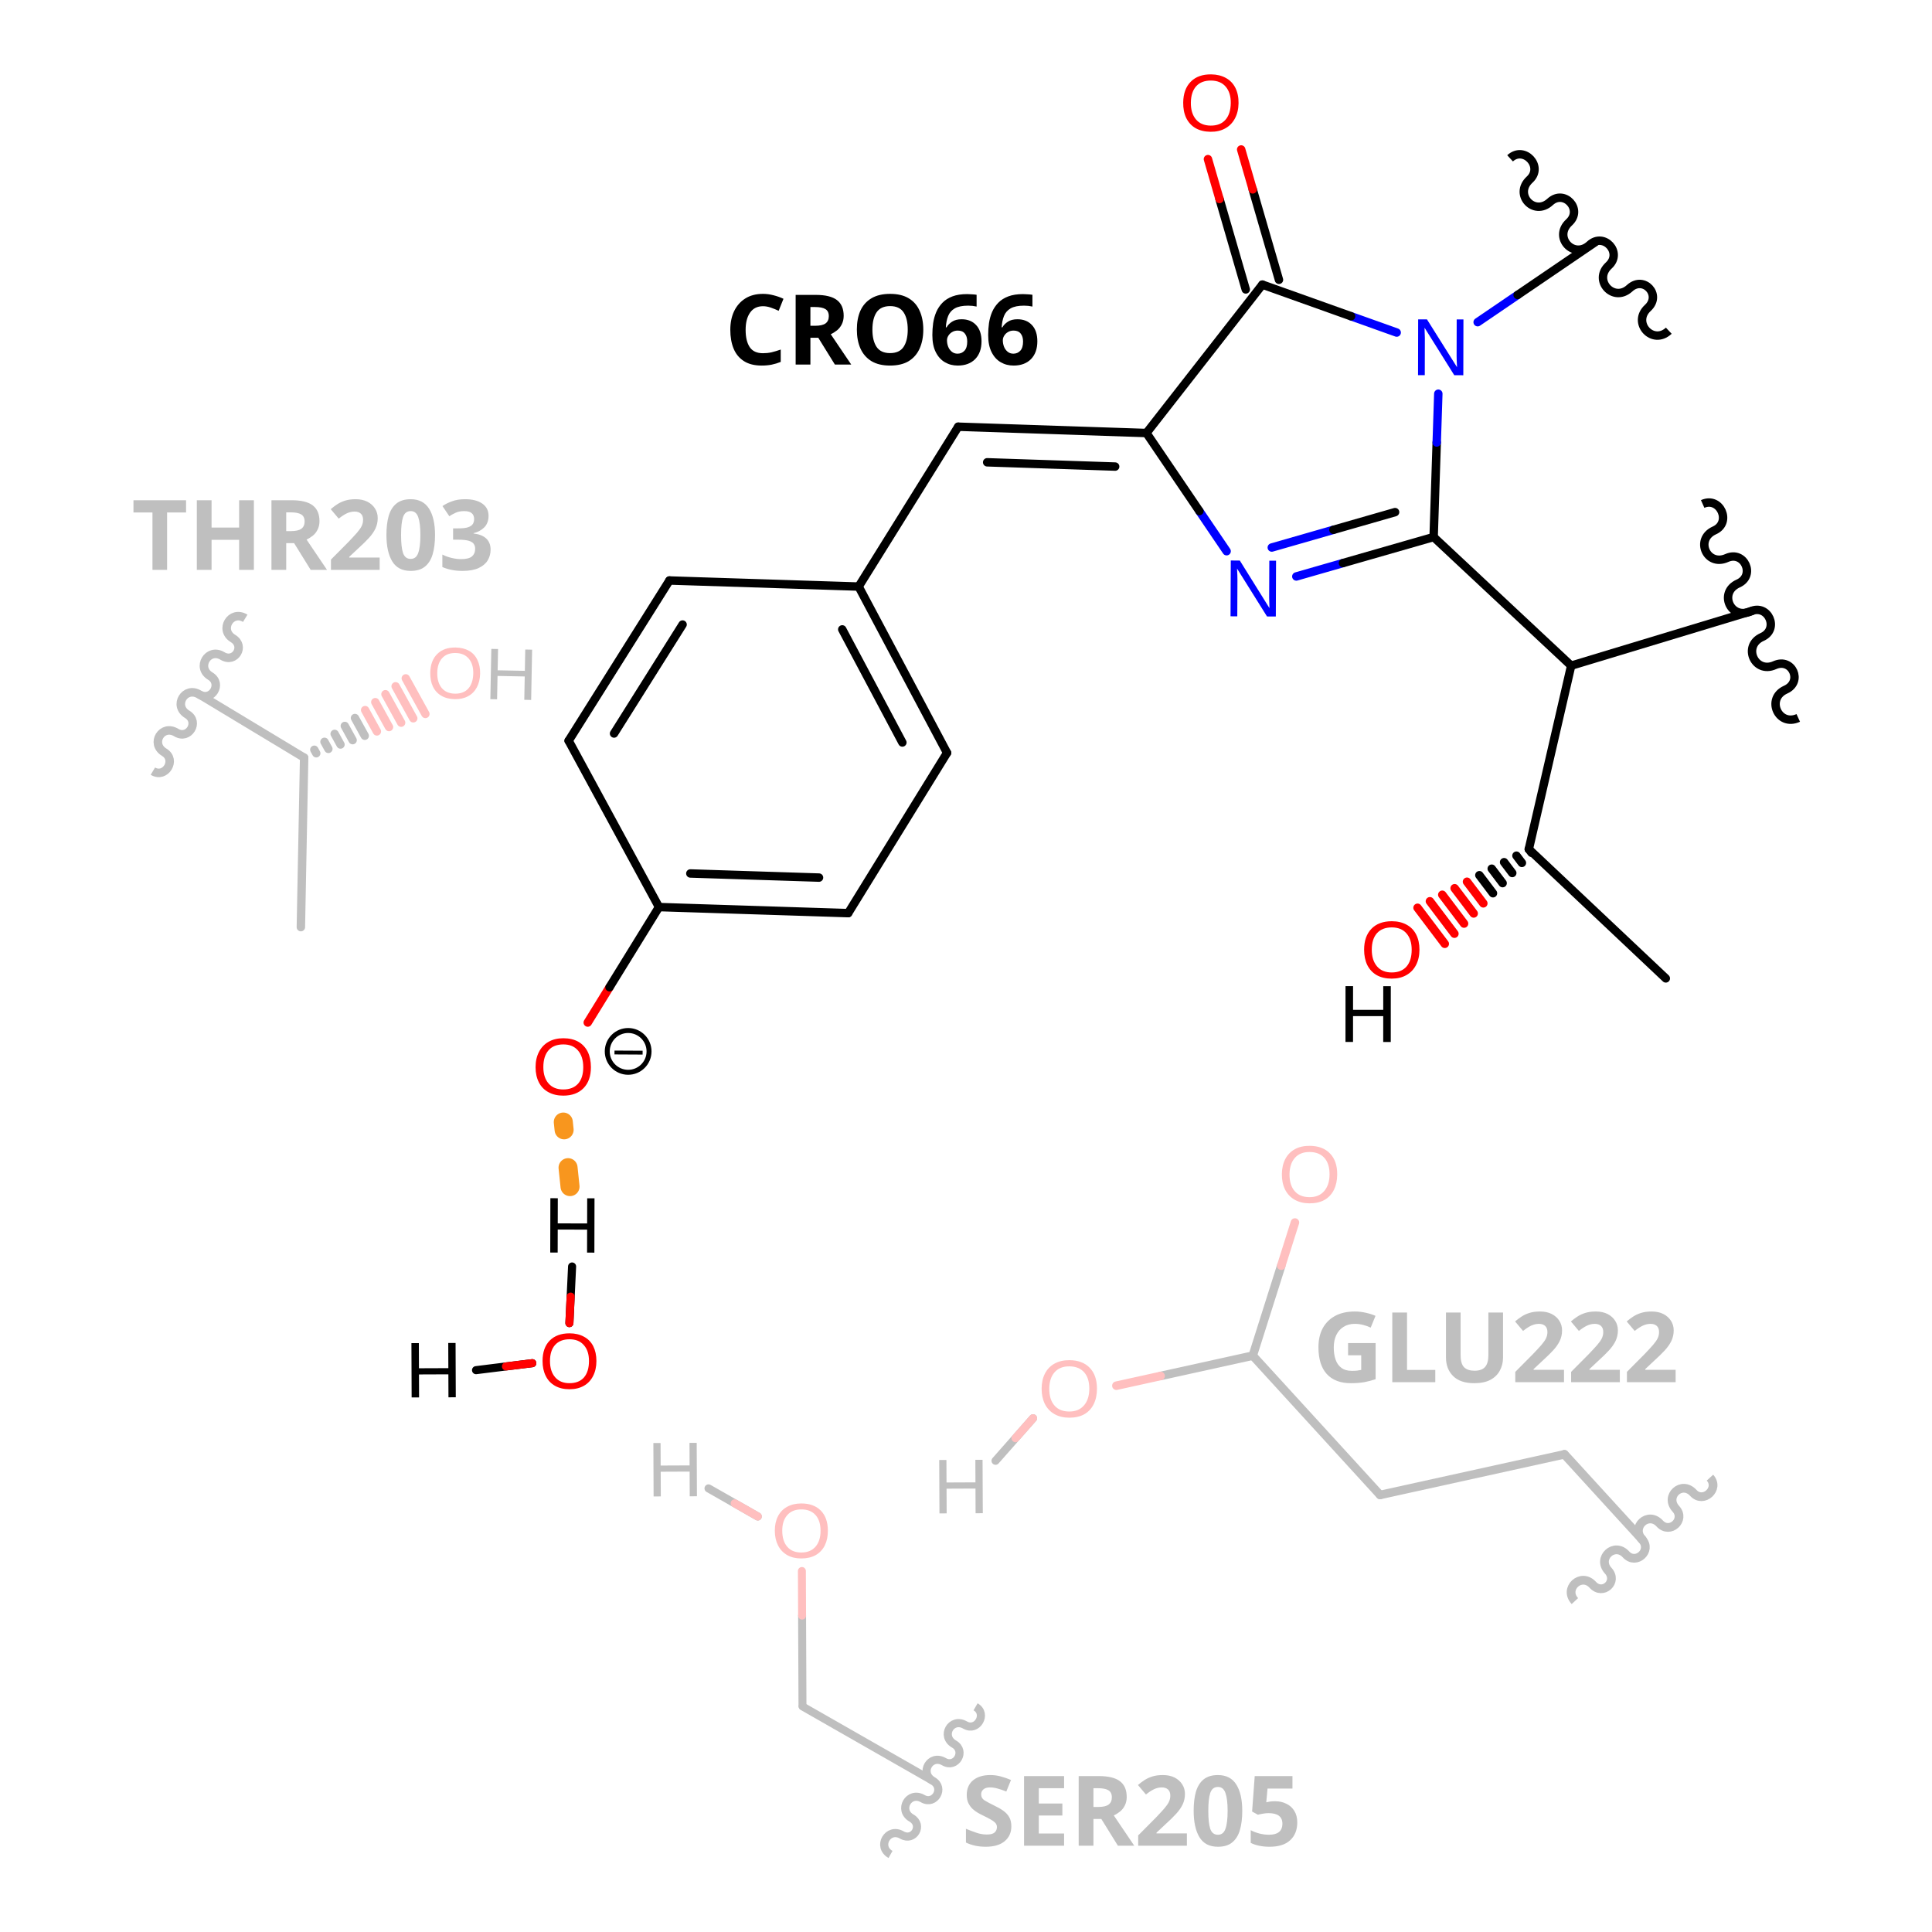
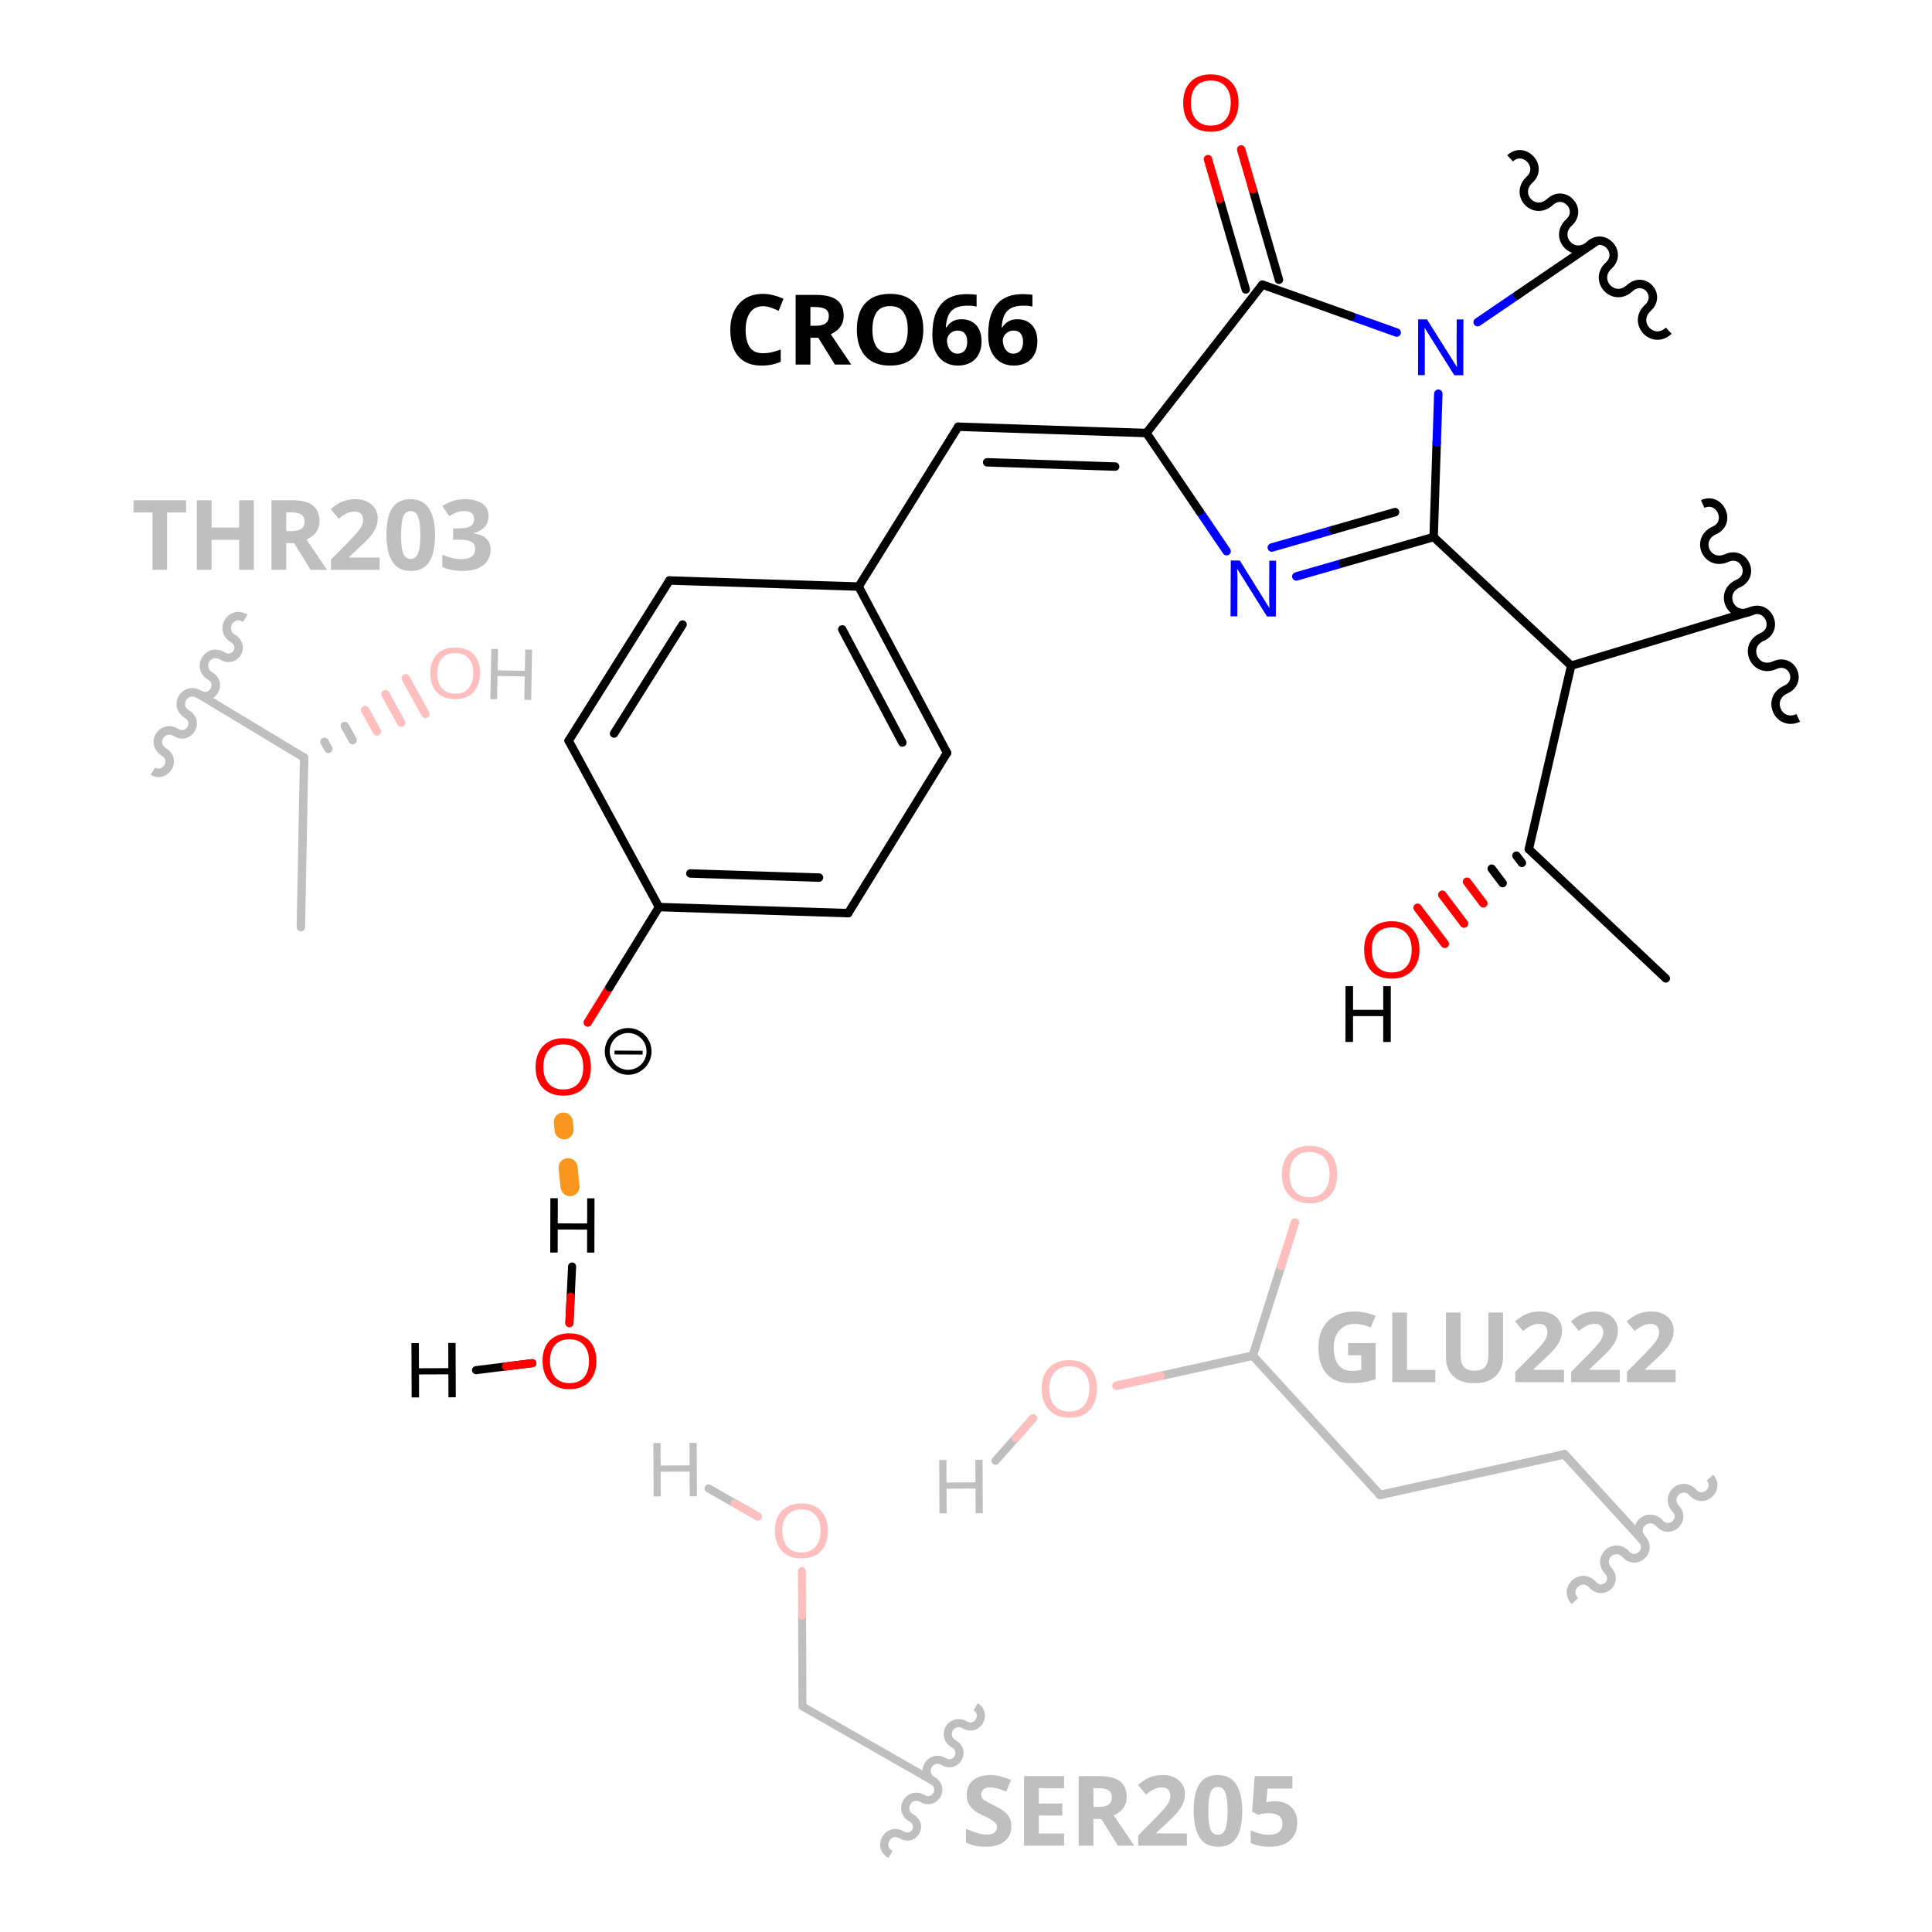
<svg xmlns="http://www.w3.org/2000/svg" version="1.1" id="svg2" width="2.75in" height="2.75in" viewBox="0 0 264 264">
  <defs id="defs6">
    <marker style="overflow:visible" id="Arrow2Mend" refX="0" refY="0" orient="auto">
      <path transform="scale(-0.6)" d="M 8.719,4.034 -2.207,0.016 8.719,-4.002 c -1.745,2.372 -1.735,5.617 -6e-7,8.035 z" style="fill:context-stroke;fill-rule:evenodd;stroke:context-stroke;stroke-width:0.625;stroke-linejoin:round" id="path6687" />
    </marker>
    <marker style="overflow:visible" id="Arrow2Lend" refX="0" refY="0" orient="auto">
      <path transform="matrix(-1.1,0,0,-1.1,-1.1,0)" d="M 8.719,4.034 -2.207,0.016 8.719,-4.002 c -1.745,2.372 -1.735,5.617 -6e-7,8.035 z" style="fill:context-stroke;fill-rule:evenodd;stroke:context-stroke;stroke-width:0.625;stroke-linejoin:round" id="path6681" />
    </marker>
    <marker style="overflow:visible" id="Arrow2Mend-5" refX="0" refY="0" orient="auto">
      <path transform="scale(-0.6)" d="M 8.719,4.034 -2.207,0.016 8.719,-4.002 c -1.745,2.372 -1.735,5.617 -6e-7,8.035 z" style="fill:context-stroke;fill-rule:evenodd;stroke:context-stroke;stroke-width:0.625;stroke-linejoin:round" id="path6687-6" />
    </marker>
  </defs>
  <g id="layer2">
    <text xml:space="preserve" style="font-weight:bold;font-size:13.333px;line-height:1.25;font-family:sans-serif;-inkscape-font-specification:'sans-serif Bold';stroke-width:1.576;opacity:0.25" x="179.396" y="188.866" id="text10030">
      <tspan id="tspan10028" x="179.396" y="188.866" style="font-size:13.333px;stroke-width:1.576">GLU222</tspan>
    </text>
    <text xml:space="preserve" style="font-weight:bold;font-size:13.333px;line-height:1.25;font-family:sans-serif;-inkscape-font-specification:'sans-serif Bold';stroke-width:1.576;opacity:0.25" x="131.381" y="252.211" id="text10030-5">
      <tspan id="tspan10028-4" x="131.381" y="252.211" style="font-size:13.333px;stroke-width:1.576">SER205</tspan>
    </text>
    <text xml:space="preserve" style="font-weight:bold;font-size:13.333px;line-height:1.25;font-family:sans-serif;-inkscape-font-specification:'sans-serif Bold';stroke-width:1.216;opacity:0.25" x="17.972" y="77.872" id="text10030-5-3">
      <tspan id="tspan10028-4-5" x="17.972" y="77.872" style="font-size:13.333px;stroke-width:1.216">THR203</tspan>
    </text>
    <g id="g33121" transform="matrix(-0.9601996,0.7222365,0.7222365,0.9601996,258.3847,-239.2409)" style="opacity:0.25">
      <line x1="320.866" y1="106.714" x2="315.707" y2="119.512" stroke="#000000" stroke-width="0.42" stroke-linejoin="round" stroke-linecap="round" id="line12-1" style="stroke-width:0.947;stroke-miterlimit:4;stroke-dasharray:none" />
-       <line x1="314.306" y1="119.945" x2="314.241" y2="119.486" stroke="#000000" stroke-width="0.294" stroke-linejoin="round" stroke-linecap="round" id="line26-0" style="stroke-width:0.947;stroke-miterlimit:4;stroke-dasharray:none" />
      <line x1="312.905" y1="120.377" x2="312.775" y2="119.46" stroke="#000000" stroke-width="0.294" stroke-linejoin="round" stroke-linecap="round" id="line28-3" style="stroke-width:0.947;stroke-miterlimit:4;stroke-dasharray:none" />
-       <line x1="311.504" y1="120.808" x2="311.309" y2="119.434" stroke="#000000" stroke-width="0.294" stroke-linejoin="round" stroke-linecap="round" id="line30-6" style="stroke-width:0.947;stroke-miterlimit:4;stroke-dasharray:none" />
      <line x1="310.103" y1="121.24" x2="309.843" y2="119.408" stroke="#000000" stroke-width="0.294" stroke-linejoin="round" stroke-linecap="round" id="line32-1" style="stroke-width:0.947;stroke-miterlimit:4;stroke-dasharray:none" />
-       <line x1="308.702" y1="121.672" x2="308.378" y2="119.381" stroke="#000000" stroke-width="0.294" stroke-linejoin="round" stroke-linecap="round" id="line34-0" style="stroke-width:0.947;stroke-miterlimit:4;stroke-dasharray:none" />
      <line x1="307.301" y1="122.104" x2="306.912" y2="119.355" stroke="#ff0000" stroke-width="0.294" stroke-linejoin="round" stroke-linecap="round" id="line36-63" style="stroke-width:0.947;stroke-miterlimit:4;stroke-dasharray:none" />
-       <line x1="305.9" y1="122.536" x2="305.446" y2="119.329" stroke="#ff0000" stroke-width="0.294" stroke-linejoin="round" stroke-linecap="round" id="line38-2" style="stroke-width:0.947;stroke-miterlimit:4;stroke-dasharray:none" />
      <line x1="304.499" y1="122.968" x2="303.98" y2="119.303" stroke="#ff0000" stroke-width="0.294" stroke-linejoin="round" stroke-linecap="round" id="line40-0" style="stroke-width:0.947;stroke-miterlimit:4;stroke-dasharray:none" />
-       <line x1="303.098" y1="123.4" x2="302.514" y2="119.277" stroke="#ff0000" stroke-width="0.294" stroke-linejoin="round" stroke-linecap="round" id="line42-6" style="stroke-width:0.947;stroke-miterlimit:4;stroke-dasharray:none" />
      <line x1="301.697" y1="123.832" x2="301.049" y2="119.251" stroke="#ff0000" stroke-width="0.294" stroke-linejoin="round" stroke-linecap="round" id="line44-1" style="stroke-width:0.947;stroke-miterlimit:4;stroke-dasharray:none" />
      <line x1="315.707" y1="119.512" x2="327.591" y2="134.693" stroke="#000000" stroke-width="0.42" stroke-linejoin="round" stroke-linecap="round" id="line46-5" style="stroke-width:0.959;stroke-miterlimit:4;stroke-dasharray:none" />
      <text x="-157.922" y="281.66" fill="#ff0000" font-family="Arial" font-size="8.317px" font-style="normal" font-weight="normal" text-anchor="middle" id="text66" style="stroke-width:0.947;stroke-miterlimit:4;stroke-dasharray:none" transform="matrix(-0.7874117,0.6164275,0.6164275,0.7874117,0,0)">O</text>
      <text x="-151.56" y="281.66" fill="#ff0000" font-family="Arial" font-size="8.317px" font-style="normal" font-weight="normal" text-anchor="middle" id="text68" style="fill:#4d4d4d;stroke-width:0.947;stroke-miterlimit:4;stroke-dasharray:none" transform="matrix(-0.7874117,0.6164275,0.6164275,0.7874117,0,0)">
        <tspan style="fill:#000000" id="tspan15697">H</tspan>
      </text>
      <path style="fill:none;stroke:#000000;stroke-width:0.97;stroke-linecap:butt;stroke-linejoin:miter;stroke-miterlimit:4;stroke-dasharray:none;stroke-opacity:1" d="m 330.377,110.398 c -0.62,1.542 -2.945,0.607 -2.325,-0.935 0.707,-1.758 -1.726,-2.737 -2.433,-0.979 -0.62,1.542 -2.866,0.639 -2.246,-0.903 0.707,-1.758 -1.745,-2.744 -2.452,-0.986 -0.62,1.542 -2.881,0.633 -2.26,-0.909 0.707,-1.758 -1.775,-2.757 -2.482,-0.998 -0.62,1.542 -2.776,0.675 -2.155,-0.867 0.707,-1.758 -1.795,-2.773 -2.49,-1.001" id="path5251-5" />
    </g>
    <g id="g39975" transform="rotate(87.81615,64.34007,195.9787)">
      <line x1="54.961" y1="187.219" x2="55.622" y2="194.938" stroke="#000000" stroke-width="10" stroke-linejoin="round" stroke-linecap="round" id="line26-6-0" style="stroke:#000000;stroke-width:1.104;stroke-miterlimit:4;stroke-dasharray:none" />
      <text x="-179.832" y="65.715" fill="#ff0000" font-family="Arial" font-size="10.795px" font-style="normal" font-weight="normal" text-anchor="middle" id="text48-9" style="stroke-width:1.104;stroke-miterlimit:4;stroke-dasharray:none" transform="rotate(-87.75013)">O</text>
      <text x="179.398" y="-39.959" fill="#ff0000" font-family="Arial" font-size="10.795px" font-style="normal" font-weight="normal" text-anchor="middle" id="text50-1" style="fill:#4d4d4d;stroke-width:1.104;stroke-miterlimit:4;stroke-dasharray:none" transform="rotate(92.32307)">
        <tspan style="fill:#000000;stroke-width:1.104" id="tspan18705">H</tspan>
      </text>
      <text x="198.705" y="-58.545" fill="#ff0000" font-family="Arial" font-size="10.795px" font-style="normal" font-weight="normal" text-anchor="middle" id="text50-1-2" style="fill:#4d4d4d;stroke-width:1.104;stroke-miterlimit:4;stroke-dasharray:none" transform="rotate(91.96394)">
        <tspan style="fill:#000000;stroke-width:1.104" id="tspan20753">H</tspan>
      </text>
      <line x1="54.961" y1="187.219" x2="55.267" y2="190.833" stroke="#ff0000" stroke-width="10" stroke-linejoin="round" stroke-linecap="round" id="line39802" style="stroke-width:1.104;stroke-miterlimit:4;stroke-dasharray:none" />
      <line x1="49.684" y1="181.943" x2="41.966" y2="181.282" stroke="#000000" stroke-width="10" stroke-linejoin="round" stroke-linecap="round" id="line47464" style="stroke:#000000;stroke-width:1.104;stroke-miterlimit:4;stroke-dasharray:none" />
      <line x1="49.684" y1="181.943" x2="46.071" y2="181.636" stroke="#ff0000" stroke-width="10" stroke-linejoin="round" stroke-linecap="round" id="line47466" style="stroke-width:1.104;stroke-miterlimit:4;stroke-dasharray:none" />
    </g>
    <g id="g1695" style="opacity:0.25">
      <line x1="224.407" y1="210.368" x2="213.771" y2="198.73" stroke="#000000" stroke-width="10" stroke-linejoin="round" stroke-linecap="round" id="line28-7" style="stroke-width:1.205;stroke-miterlimit:4;stroke-dasharray:none" />
      <line x1="213.771" y1="198.73" x2="188.584" y2="204.28" stroke="#000000" stroke-width="10" stroke-linejoin="round" stroke-linecap="round" id="line42-2" style="stroke-width:1.166;stroke-miterlimit:4;stroke-dasharray:none" />
      <line x1="188.584" y1="204.28" x2="171.185" y2="185.244" stroke="#000000" stroke-width="10" stroke-linejoin="round" stroke-linecap="round" id="line44-6" style="stroke-width:1.166;stroke-miterlimit:4;stroke-dasharray:none" />
      <g id="g3215" transform="matrix(-0.9086407,0.8304904,0.8304904,0.9086407,301.568,-229.0793)">
        <line x1="296.181" y1="171.745" x2="305.253" y2="176.982" stroke="#000000" stroke-width="10" stroke-linejoin="round" stroke-linecap="round" id="line46-1" style="stroke-width:0.947;stroke-miterlimit:4;stroke-dasharray:none" />
        <line x1="296.181" y1="171.745" x2="291.828" y2="169.232" stroke="#ff0000" stroke-width="10" stroke-linejoin="round" stroke-linecap="round" id="line48-8" style="stroke-width:0.947;stroke-miterlimit:4;stroke-dasharray:none" />
      </g>
      <line x1="158.592" y1="188.019" x2="171.185" y2="185.244" stroke="#000000" stroke-width="10" stroke-linejoin="round" stroke-linecap="round" id="line54-2" style="stroke-width:1.166;stroke-miterlimit:4;stroke-dasharray:none" />
      <line x1="158.592" y1="188.019" x2="152.55" y2="189.35" stroke="#ff0000" stroke-width="10" stroke-linejoin="round" stroke-linecap="round" id="line56-0" style="stroke-width:1.166;stroke-miterlimit:4;stroke-dasharray:none" />
      <text x="-180.346" y="162.738" fill="#ff0000" font-family="Arial" font-size="11.099px" font-style="normal" font-weight="normal" text-anchor="middle" id="text80" style="stroke-width:1.166;stroke-miterlimit:4;stroke-dasharray:none" transform="matrix(-0.9999611,-0.00881853,-0.00881853,0.9999611,0,0)">O</text>
      <text x="-146.932" y="192.976" fill="#ff0000" font-family="Arial" font-size="11.099px" font-style="normal" font-weight="normal" text-anchor="middle" id="text84" style="stroke-width:1.166;stroke-miterlimit:4;stroke-dasharray:none" transform="matrix(-0.9999906,-0.00434502,-0.00434502,0.9999906,0,0)">O</text>
      <path style="fill:none;stroke:#000000;stroke-width:1.194;stroke-linecap:butt;stroke-linejoin:miter;stroke-miterlimit:4;stroke-dasharray:none;stroke-opacity:1" d="m 233.657,201.914 c 1.381,1.511 -0.896,3.592 -2.277,2.081 -1.574,-1.722 -3.957,0.456 -2.383,2.178 1.381,1.511 -0.819,3.521 -2.2,2.01 -1.574,-1.722 -3.975,0.473 -2.401,2.195 1.381,1.511 -0.833,3.534 -2.214,2.023 -1.574,-1.722 -4.005,0.5 -2.431,2.222 1.381,1.511 -0.73,3.44 -2.111,1.929 -1.574,-1.722 -4.034,0.513 -2.439,2.229" id="path5251" />
      <text x="-130.423" y="207.364" fill="#ff0000" font-family="Arial" font-size="10.616px" font-style="normal" font-weight="normal" text-anchor="middle" id="text50" style="fill:#4d4d4d;stroke-width:1.086;stroke-miterlimit:4;stroke-dasharray:none" transform="matrix(-0.9999903,0.00440564,0.00440564,0.9999903,0,0)">
        <tspan style="fill:#000000;stroke-width:1.086" id="tspan23080">H</tspan>
      </text>
      <g id="g40250-3" transform="rotate(41.1088,38.14665,271.408)">
        <line x1="64.738" y1="145.2" x2="64.695" y2="152.947" stroke="#000000" stroke-width="10" stroke-linejoin="round" stroke-linecap="round" id="line47464-5-6" style="stroke:#000000;stroke-width:1.104;stroke-miterlimit:4;stroke-dasharray:none" />
        <line x1="64.738" y1="145.2" x2="64.721" y2="148.827" stroke="#ff0000" stroke-width="10" stroke-linejoin="round" stroke-linecap="round" id="line47466-0-1" style="stroke-width:1.104;stroke-miterlimit:4;stroke-dasharray:none" />
      </g>
    </g>
    <g id="g1534">
      <text xml:space="preserve" style="font-weight:bold;font-size:13.333px;line-height:1.25;font-family:sans-serif;-inkscape-font-specification:'sans-serif Bold';stroke-width:1.576" x="99.029" y="49.813" id="text10030-7">
        <tspan id="tspan10028-6" x="99.029" y="49.813" style="font-weight:bold;font-size:13.333px;stroke-width:1.576">CRO66</tspan>
      </text>
      <g id="g1481" transform="matrix(-0.5250517,-0.00273024,-0.00273024,0.5250517,354.3678,78.12262)">
        <circle style="opacity:1;fill:none;stroke:#000000;stroke-width:1.292;stroke-linecap:round;stroke-linejoin:round;stroke-miterlimit:4;stroke-dasharray:none" id="path294" cx="510.779" cy="127.495" r="5.437" />
        <path style="fill:none;stroke:#000000;stroke-width:1px;stroke-linecap:butt;stroke-linejoin:miter;stroke-opacity:1" d="m 507.013,127.799 h 7.319" id="path1397" />
      </g>
      <g id="g1912" transform="rotate(-15,-215.2295,1423.936)" style="stroke-width:1.152;stroke-miterlimit:4;stroke-dasharray:none">
        <line x1="546.475" y1="292.277" x2="532.964" y2="270.375" stroke="#000000" stroke-width="1.217" stroke-linejoin="round" stroke-linecap="round" id="line1740" style="stroke-width:1.152;stroke-miterlimit:4;stroke-dasharray:none" />
        <line x1="532.964" y1="270.375" x2="545.045" y2="247.653" stroke="#000000" stroke-width="1.217" stroke-linejoin="round" stroke-linecap="round" id="line1742" style="stroke-width:1.152;stroke-miterlimit:4;stroke-dasharray:none" />
        <line x1="545.045" y1="247.653" x2="570.899" y2="246.823" stroke="#000000" stroke-width="1.217" stroke-linejoin="round" stroke-linecap="round" id="line1744" style="stroke-width:1.152;stroke-miterlimit:4;stroke-dasharray:none" />
        <line x1="545.045" y1="247.653" x2="531.439" y2="225.811" stroke="#000000" stroke-width="1.217" stroke-linejoin="round" stroke-linecap="round" id="line1746" style="stroke-width:1.152;stroke-miterlimit:4;stroke-dasharray:none" />
      </g>
      <path style="fill:none;stroke:#000000;stroke-width:1.152;stroke-linecap:butt;stroke-linejoin:miter;stroke-miterlimit:4;stroke-dasharray:none;stroke-opacity:1" d="m 232.662,68.867 c 2.393,-1.069 4.004,2.537 1.611,3.607 -2.728,1.219 -1.041,4.994 1.687,3.775 2.393,-1.069 3.949,2.415 1.557,3.484 -2.728,1.219 -1.028,5.022 1.7,3.803 2.393,-1.069 3.959,2.437 1.567,3.506 -2.728,1.219 -1.007,5.069 1.721,3.851 2.393,-1.069 3.887,2.275 1.494,3.344 -2.728,1.219 -1.003,5.11 1.726,3.863" id="path5251-5-6" />
      <path style="fill:none;stroke:#000000;stroke-width:1.152;stroke-linecap:butt;stroke-linejoin:miter;stroke-miterlimit:4;stroke-dasharray:none;stroke-opacity:1" d="m 206.345,21.635 c 1.928,-1.775 4.604,1.131 2.676,2.906 -2.198,2.024 0.602,5.065 2.8,3.042 1.928,-1.775 4.513,1.032 2.585,2.807 -2.198,2.024 0.624,5.088 2.822,3.065 1.928,-1.775 4.529,1.05 2.601,2.825 -2.198,2.024 0.659,5.126 2.857,3.103 1.928,-1.775 4.409,0.919 2.481,2.694 -2.198,2.024 0.675,5.163 2.865,3.112" id="path5251-5-6-4" />
      <line x1="83.291" y1="134.897" x2="80.313" y2="139.726" stroke="#ff0000" stroke-width="1.217" stroke-linejoin="round" stroke-linecap="round" id="line50-3" style="stroke-width:1.152;stroke-miterlimit:4;stroke-dasharray:none" />
      <line x1="83.291" y1="134.897" x2="90.047" y2="123.947" stroke="#000000" stroke-width="1.217" stroke-linejoin="round" stroke-linecap="round" id="line52-6" style="stroke-width:1.152;stroke-miterlimit:4;stroke-dasharray:none" />
      <line x1="115.9" y1="124.776" x2="90.047" y2="123.947" stroke="#000000" stroke-width="1.217" stroke-linejoin="round" stroke-linecap="round" id="line54-7" style="stroke-width:1.152;stroke-miterlimit:4;stroke-dasharray:none" />
      <line x1="111.915" y1="119.92" x2="94.333" y2="119.356" stroke="#000000" stroke-width="1.217" stroke-linejoin="round" stroke-linecap="round" id="line56-5" style="stroke-width:1.152;stroke-miterlimit:4;stroke-dasharray:none" />
      <line x1="115.9" y1="124.776" x2="129.411" y2="102.874" stroke="#000000" stroke-width="1.217" stroke-linejoin="round" stroke-linecap="round" id="line58-3" style="stroke-width:1.152;stroke-miterlimit:4;stroke-dasharray:none" />
      <line x1="90.047" y1="123.947" x2="77.703" y2="101.217" stroke="#000000" stroke-width="1.217" stroke-linejoin="round" stroke-linecap="round" id="line62-6" style="stroke-width:1.152;stroke-miterlimit:4;stroke-dasharray:none" />
      <line x1="129.411" y1="102.874" x2="117.33" y2="80.152" stroke="#000000" stroke-width="1.217" stroke-linejoin="round" stroke-linecap="round" id="line64-2" style="stroke-width:1.152;stroke-miterlimit:4;stroke-dasharray:none" />
      <line x1="123.305" y1="101.457" x2="115.09" y2="86.005" stroke="#000000" stroke-width="1.217" stroke-linejoin="round" stroke-linecap="round" id="line66-9" style="stroke-width:1.152;stroke-miterlimit:4;stroke-dasharray:none" />
      <line x1="183.512" y1="76.94" x2="177.139" y2="78.771" stroke="#0000ff" stroke-width="1.217" stroke-linejoin="round" stroke-linecap="round" id="line68-1" style="stroke-width:1.152;stroke-miterlimit:4;stroke-dasharray:none" />
      <line x1="183.512" y1="76.94" x2="195.9" y2="73.384" stroke="#000000" stroke-width="1.217" stroke-linejoin="round" stroke-linecap="round" id="line70-2" style="stroke-width:1.152;stroke-miterlimit:4;stroke-dasharray:none" />
      <line x1="182.208" y1="72.398" x2="173.785" y2="74.817" stroke="#0000ff" stroke-width="1.217" stroke-linejoin="round" stroke-linecap="round" id="line72-7" style="stroke-width:1.152;stroke-miterlimit:4;stroke-dasharray:none" />
      <line x1="182.208" y1="72.398" x2="190.632" y2="69.98" stroke="#000000" stroke-width="1.217" stroke-linejoin="round" stroke-linecap="round" id="line74-0" style="stroke-width:1.152;stroke-miterlimit:4;stroke-dasharray:none" />
      <line x1="163.89" y1="69.834" x2="167.612" y2="75.319" stroke="#0000ff" stroke-width="1.217" stroke-linejoin="round" stroke-linecap="round" id="line76-9" style="stroke-width:1.152;stroke-miterlimit:4;stroke-dasharray:none" />
      <line x1="163.89" y1="69.834" x2="156.656" y2="59.171" stroke="#000000" stroke-width="1.217" stroke-linejoin="round" stroke-linecap="round" id="line78-3" style="stroke-width:1.152;stroke-miterlimit:4;stroke-dasharray:none" />
      <line x1="196.322" y1="60.464" x2="195.9" y2="73.384" stroke="#000000" stroke-width="1.217" stroke-linejoin="round" stroke-linecap="round" id="line80-6" style="stroke-width:1.152;stroke-miterlimit:4;stroke-dasharray:none" />
      <line x1="196.322" y1="60.464" x2="196.539" y2="53.799" stroke="#0000ff" stroke-width="1.217" stroke-linejoin="round" stroke-linecap="round" id="line82-0" style="stroke-width:1.152;stroke-miterlimit:4;stroke-dasharray:none" />
      <line x1="77.703" y1="101.217" x2="91.476" y2="79.322" stroke="#000000" stroke-width="1.217" stroke-linejoin="round" stroke-linecap="round" id="line84-6" style="stroke-width:1.152;stroke-miterlimit:4;stroke-dasharray:none" />
      <line x1="83.907" y1="100.23" x2="93.273" y2="85.342" stroke="#000000" stroke-width="1.217" stroke-linejoin="round" stroke-linecap="round" id="line86-2" style="stroke-width:1.152;stroke-miterlimit:4;stroke-dasharray:none" />
      <line x1="117.33" y1="80.152" x2="91.476" y2="79.322" stroke="#000000" stroke-width="1.217" stroke-linejoin="round" stroke-linecap="round" id="line88-6" style="stroke-width:1.152;stroke-miterlimit:4;stroke-dasharray:none" />
      <line x1="117.33" y1="80.152" x2="130.936" y2="58.309" stroke="#000000" stroke-width="1.217" stroke-linejoin="round" stroke-linecap="round" id="line90-1" style="stroke-width:1.152;stroke-miterlimit:4;stroke-dasharray:none" />
      <line x1="207.379" y1="40.304" x2="201.916" y2="44.024" stroke="#0000ff" stroke-width="1.217" stroke-linejoin="round" stroke-linecap="round" id="line92-8" style="stroke-width:1.152;stroke-miterlimit:4;stroke-dasharray:none" />
      <line x1="207.379" y1="40.304" x2="218.015" y2="33.064" stroke="#000000" stroke-width="1.217" stroke-linejoin="round" stroke-linecap="round" id="line94-7" style="stroke-width:1.152;stroke-miterlimit:4;stroke-dasharray:none" />
      <line x1="184.62" y1="43.217" x2="190.851" y2="45.442" stroke="#0000ff" stroke-width="1.217" stroke-linejoin="round" stroke-linecap="round" id="line96-9" style="stroke-width:1.152;stroke-miterlimit:4;stroke-dasharray:none" />
      <line x1="184.62" y1="43.217" x2="172.497" y2="38.891" stroke="#000000" stroke-width="1.217" stroke-linejoin="round" stroke-linecap="round" id="line98-2" style="stroke-width:1.152;stroke-miterlimit:4;stroke-dasharray:none" />
      <line x1="156.656" y1="59.171" x2="130.936" y2="58.309" stroke="#000000" stroke-width="1.217" stroke-linejoin="round" stroke-linecap="round" id="line100-0" style="stroke-width:1.152;stroke-miterlimit:4;stroke-dasharray:none" />
      <line x1="152.382" y1="63.756" x2="134.893" y2="63.171" stroke="#000000" stroke-width="1.217" stroke-linejoin="round" stroke-linecap="round" id="line102-2" style="stroke-width:1.152;stroke-miterlimit:4;stroke-dasharray:none" />
      <line x1="156.656" y1="59.171" x2="172.497" y2="38.891" stroke="#000000" stroke-width="1.217" stroke-linejoin="round" stroke-linecap="round" id="line106-3" style="stroke-width:1.152;stroke-miterlimit:4;stroke-dasharray:none" />
      <line x1="171.18" y1="25.876" x2="174.765" y2="38.233" stroke="#000000" stroke-width="1.217" stroke-linejoin="round" stroke-linecap="round" id="line122-7" style="stroke-width:1.152;stroke-miterlimit:4;stroke-dasharray:none" />
      <line x1="171.18" y1="25.876" x2="169.6" y2="20.427" stroke="#ff0000" stroke-width="1.217" stroke-linejoin="round" stroke-linecap="round" id="line124-3" style="stroke-width:1.152;stroke-miterlimit:4;stroke-dasharray:none" />
      <line x1="166.642" y1="27.193" x2="170.228" y2="39.549" stroke="#000000" stroke-width="1.217" stroke-linejoin="round" stroke-linecap="round" id="line126-6" style="stroke-width:1.152;stroke-miterlimit:4;stroke-dasharray:none" />
      <line x1="166.642" y1="27.193" x2="165.061" y2="21.745" stroke="#ff0000" stroke-width="1.217" stroke-linejoin="round" stroke-linecap="round" id="line128-1" style="stroke-width:1.152;stroke-miterlimit:4;stroke-dasharray:none" />
      <g id="g1528" transform="rotate(45,555.2604,-237.8481)" style="stroke-width:1.152;stroke-miterlimit:4;stroke-dasharray:none">
-         <line x1="560.585" y1="257.294" x2="561.197" y2="257.379" stroke="#000000" stroke-width="0.852" stroke-linejoin="round" stroke-linecap="round" id="line8" style="stroke-width:1.152;stroke-miterlimit:4;stroke-dasharray:none" />
        <line x1="560.019" y1="259.118" x2="561.242" y2="259.288" stroke="#000000" stroke-width="0.852" stroke-linejoin="round" stroke-linecap="round" id="line10" style="stroke-width:1.152;stroke-miterlimit:4;stroke-dasharray:none" />
-         <line x1="559.454" y1="260.941" x2="561.288" y2="261.197" stroke="#000000" stroke-width="0.852" stroke-linejoin="round" stroke-linecap="round" id="line12" style="stroke-width:1.152;stroke-miterlimit:4;stroke-dasharray:none" />
        <line x1="558.888" y1="262.765" x2="561.335" y2="263.106" stroke="#000000" stroke-width="0.852" stroke-linejoin="round" stroke-linecap="round" id="line14" style="stroke-width:1.152;stroke-miterlimit:4;stroke-dasharray:none" />
-         <line x1="558.322" y1="264.59" x2="561.381" y2="265.015" stroke="#000000" stroke-width="0.852" stroke-linejoin="round" stroke-linecap="round" id="line16" style="stroke-width:1.152;stroke-miterlimit:4;stroke-dasharray:none" />
        <line x1="557.756" y1="266.414" x2="561.427" y2="266.924" stroke="#ff0000" stroke-width="0.852" stroke-linejoin="round" stroke-linecap="round" id="line18" style="stroke-width:1.152;stroke-miterlimit:4;stroke-dasharray:none" />
-         <line x1="557.191" y1="268.238" x2="561.472" y2="268.833" stroke="#ff0000" stroke-width="0.852" stroke-linejoin="round" stroke-linecap="round" id="line20" style="stroke-width:1.152;stroke-miterlimit:4;stroke-dasharray:none" />
        <line x1="556.626" y1="270.061" x2="561.519" y2="270.742" stroke="#ff0000" stroke-width="0.852" stroke-linejoin="round" stroke-linecap="round" id="line22" style="stroke-width:1.152;stroke-miterlimit:4;stroke-dasharray:none" />
-         <line x1="556.06" y1="271.885" x2="561.565" y2="272.651" stroke="#ff0000" stroke-width="0.852" stroke-linejoin="round" stroke-linecap="round" id="line24" style="stroke-width:1.152;stroke-miterlimit:4;stroke-dasharray:none" />
        <line x1="555.494" y1="273.709" x2="561.611" y2="274.56" stroke="#ff0000" stroke-width="0.852" stroke-linejoin="round" stroke-linecap="round" id="line26" style="stroke-width:1.152;stroke-miterlimit:4;stroke-dasharray:none" />
        <text x="196.105" y="595.787" fill="#ff0000" font-family="Arial" font-size="11.077px" font-style="normal" font-weight="normal" text-anchor="middle" id="text144" transform="rotate(-44.96373)" style="stroke-width:1.152;stroke-miterlimit:4;stroke-dasharray:none">O</text>
        <text x="192.884" y="604.552" fill="#ff0000" font-family="Arial" font-size="11.077px" font-style="normal" font-weight="normal" text-anchor="middle" id="text146" transform="rotate(-44.96373)" style="stroke-width:1.152;stroke-miterlimit:4;stroke-dasharray:none">
          <tspan style="fill:#000000;stroke-width:1.152;stroke-miterlimit:4;stroke-dasharray:none" id="tspan30254">H</tspan>
        </text>
      </g>
      <text x="-171.605" y="-75.858" fill="#0000ff" font-family="Arial" font-size="11.077px" font-style="normal" font-weight="normal" text-anchor="middle" id="text152-2" transform="rotate(-179.7513)" style="stroke-width:1.152;stroke-miterlimit:4;stroke-dasharray:none">N</text>
      <text x="196.977" y="50.829" fill="#0000ff" font-family="Arial" font-size="11.077px" font-style="normal" font-weight="normal" text-anchor="middle" id="text156-9" style="stroke-width:1.152;stroke-miterlimit:4;stroke-dasharray:none" transform="rotate(0.128387)">N</text>
      <text x="165.637" y="15.592" fill="#ff0000" font-family="Arial" font-size="11.077px" font-style="normal" font-weight="normal" text-anchor="middle" id="text162-3" style="stroke-width:1.152;stroke-miterlimit:4;stroke-dasharray:none" transform="rotate(0.798707)">O</text>
      <text x="-76.83" y="-142.053" fill="#ff0000" font-family="Arial" font-size="11.077px" font-style="normal" font-weight="normal" text-anchor="middle" id="text190-9" transform="rotate(179.9449)" style="stroke-width:1.152;stroke-miterlimit:4;stroke-dasharray:none">O</text>
    </g>
    <g id="g1677" style="opacity:0.25">
      <line x1="127.352" y1="243.289" x2="109.666" y2="233.182" stroke="#000000" stroke-width="10" stroke-linejoin="round" stroke-linecap="round" id="line12-3" style="stroke-width:1.077;stroke-miterlimit:4;stroke-dasharray:none" />
      <line x1="109.602" y1="220.764" x2="109.656" y2="233.105" stroke="#000000" stroke-width="10" stroke-linejoin="round" stroke-linecap="round" id="line26-6" style="stroke-width:1.086;stroke-miterlimit:4;stroke-dasharray:none" />
      <line x1="109.602" y1="220.764" x2="109.575" y2="214.671" stroke="#ff0000" stroke-width="10" stroke-linejoin="round" stroke-linecap="round" id="line28-1" style="stroke-width:1.086;stroke-miterlimit:4;stroke-dasharray:none" />
      <text x="-108.576" y="213.331" fill="#ff0000" font-family="Arial" font-size="10.616px" font-style="normal" font-weight="normal" text-anchor="middle" id="text48" style="stroke-width:1.086;stroke-miterlimit:4;stroke-dasharray:none" transform="matrix(-0.9999903,0.00440564,0.00440564,0.9999903,0,0)">O</text>
      <text x="-91.373" y="204.875" fill="#ff0000" font-family="Arial" font-size="10.616px" font-style="normal" font-weight="normal" text-anchor="middle" id="text50-3" style="fill:#4d4d4d;stroke-width:1.086;stroke-miterlimit:4;stroke-dasharray:none" transform="matrix(-0.9999903,0.00440564,0.00440564,0.9999903,0,0)">
        <tspan style="fill:#000000;stroke-width:1.086" id="tspan23080-6">H</tspan>
      </text>
      <path style="fill:none;stroke:#000000;stroke-width:1.112;stroke-linecap:butt;stroke-linejoin:miter;stroke-miterlimit:4;stroke-dasharray:none;stroke-opacity:1" d="m 133.309,233.228 c 1.651,0.951 0.217,3.44 -1.434,2.489 -1.882,-1.085 -3.383,1.521 -1.501,2.605 1.651,0.951 0.266,3.356 -1.385,2.405 -1.882,-1.085 -3.395,1.54 -1.512,2.625 1.651,0.951 0.257,3.371 -1.395,2.42 -1.882,-1.085 -3.414,1.573 -1.531,2.658 1.651,0.951 0.322,3.259 -1.329,2.308 -1.882,-1.085 -3.436,1.593 -1.535,2.666" id="path5251-7" />
      <g id="g1429" transform="matrix(0.5,-0.8660254,-0.8660254,-0.5,196.9264,335.8854)">
        <line x1="64.738" y1="145.2" x2="64.695" y2="152.947" stroke="#000000" stroke-width="10" stroke-linejoin="round" stroke-linecap="round" id="line1425" style="stroke:#000000;stroke-width:1.104;stroke-miterlimit:4;stroke-dasharray:none" />
        <line x1="64.738" y1="145.2" x2="64.721" y2="148.827" stroke="#ff0000" stroke-width="10" stroke-linejoin="round" stroke-linecap="round" id="line1427" style="stroke-width:1.104;stroke-miterlimit:4;stroke-dasharray:none" />
      </g>
    </g>
  </g>
  <g id="layer1">
    <path style="fill:none;stroke:#f8961e;stroke-width:2.6;stroke-linecap:round;stroke-linejoin:round;stroke-dasharray:2.6, 5.2;stroke-dashoffset:0;stroke-opacity:1" d="m 77.892,162.144 -0.919,-8.82" id="path1" />
  </g>
  <g id="layer3" />
</svg>
